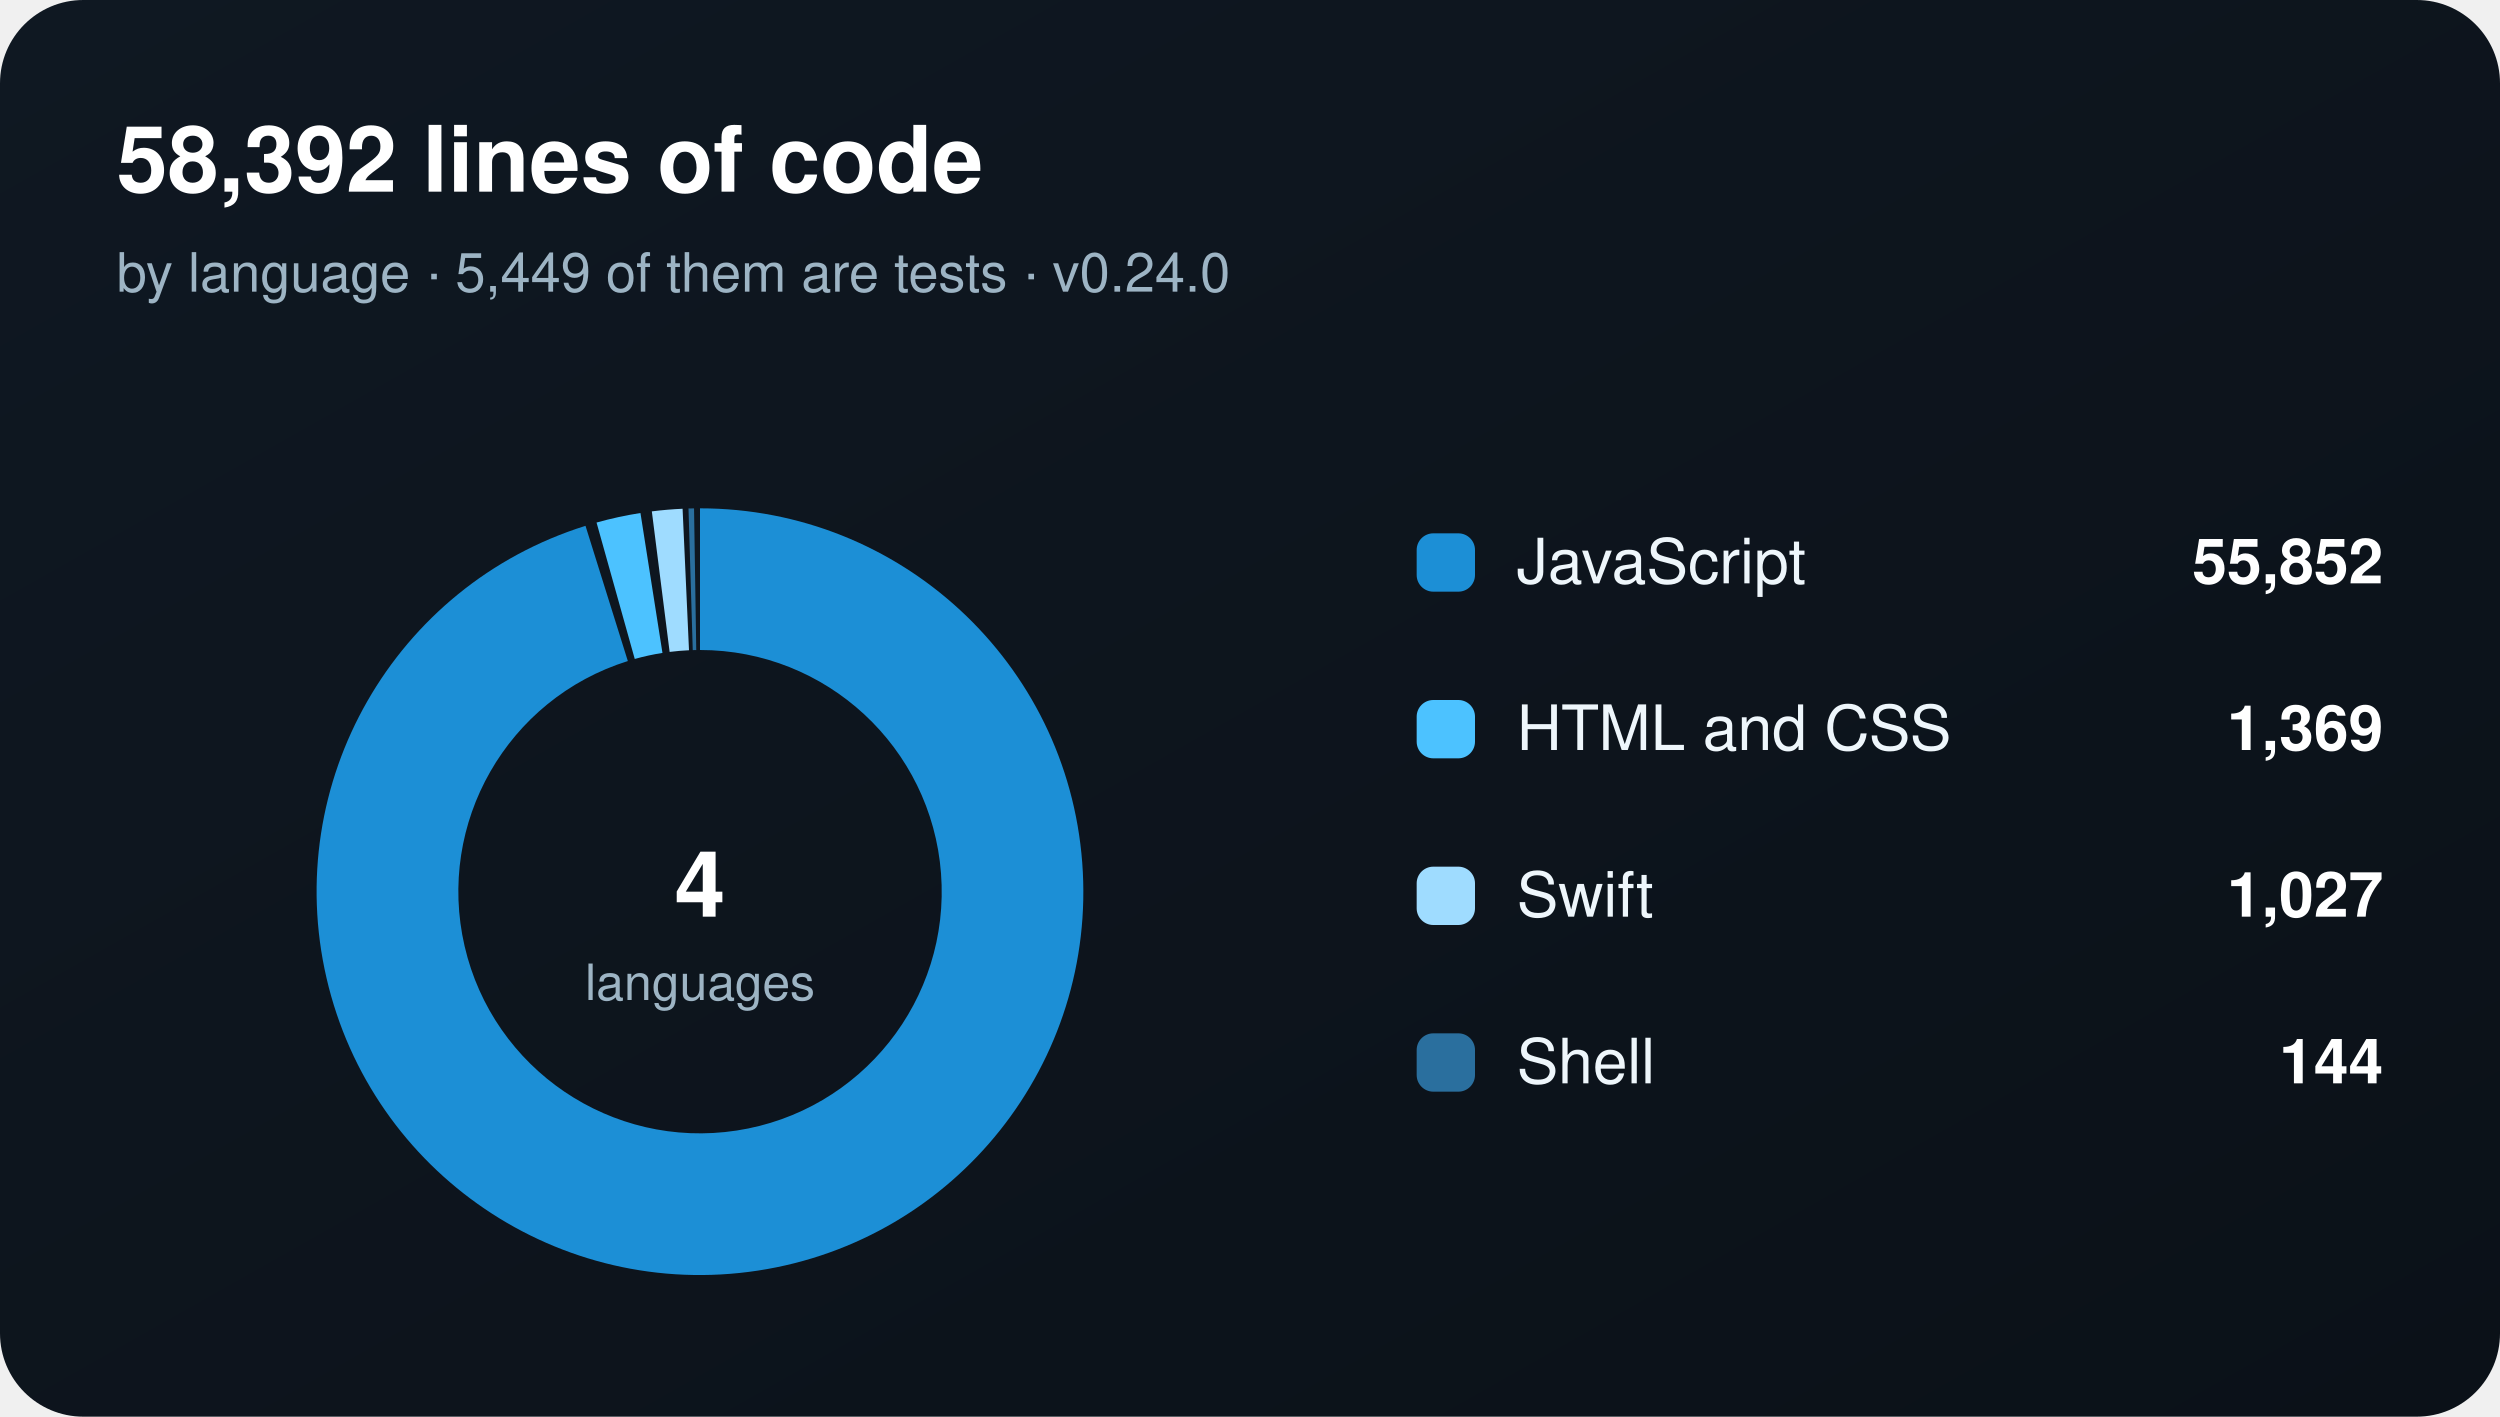
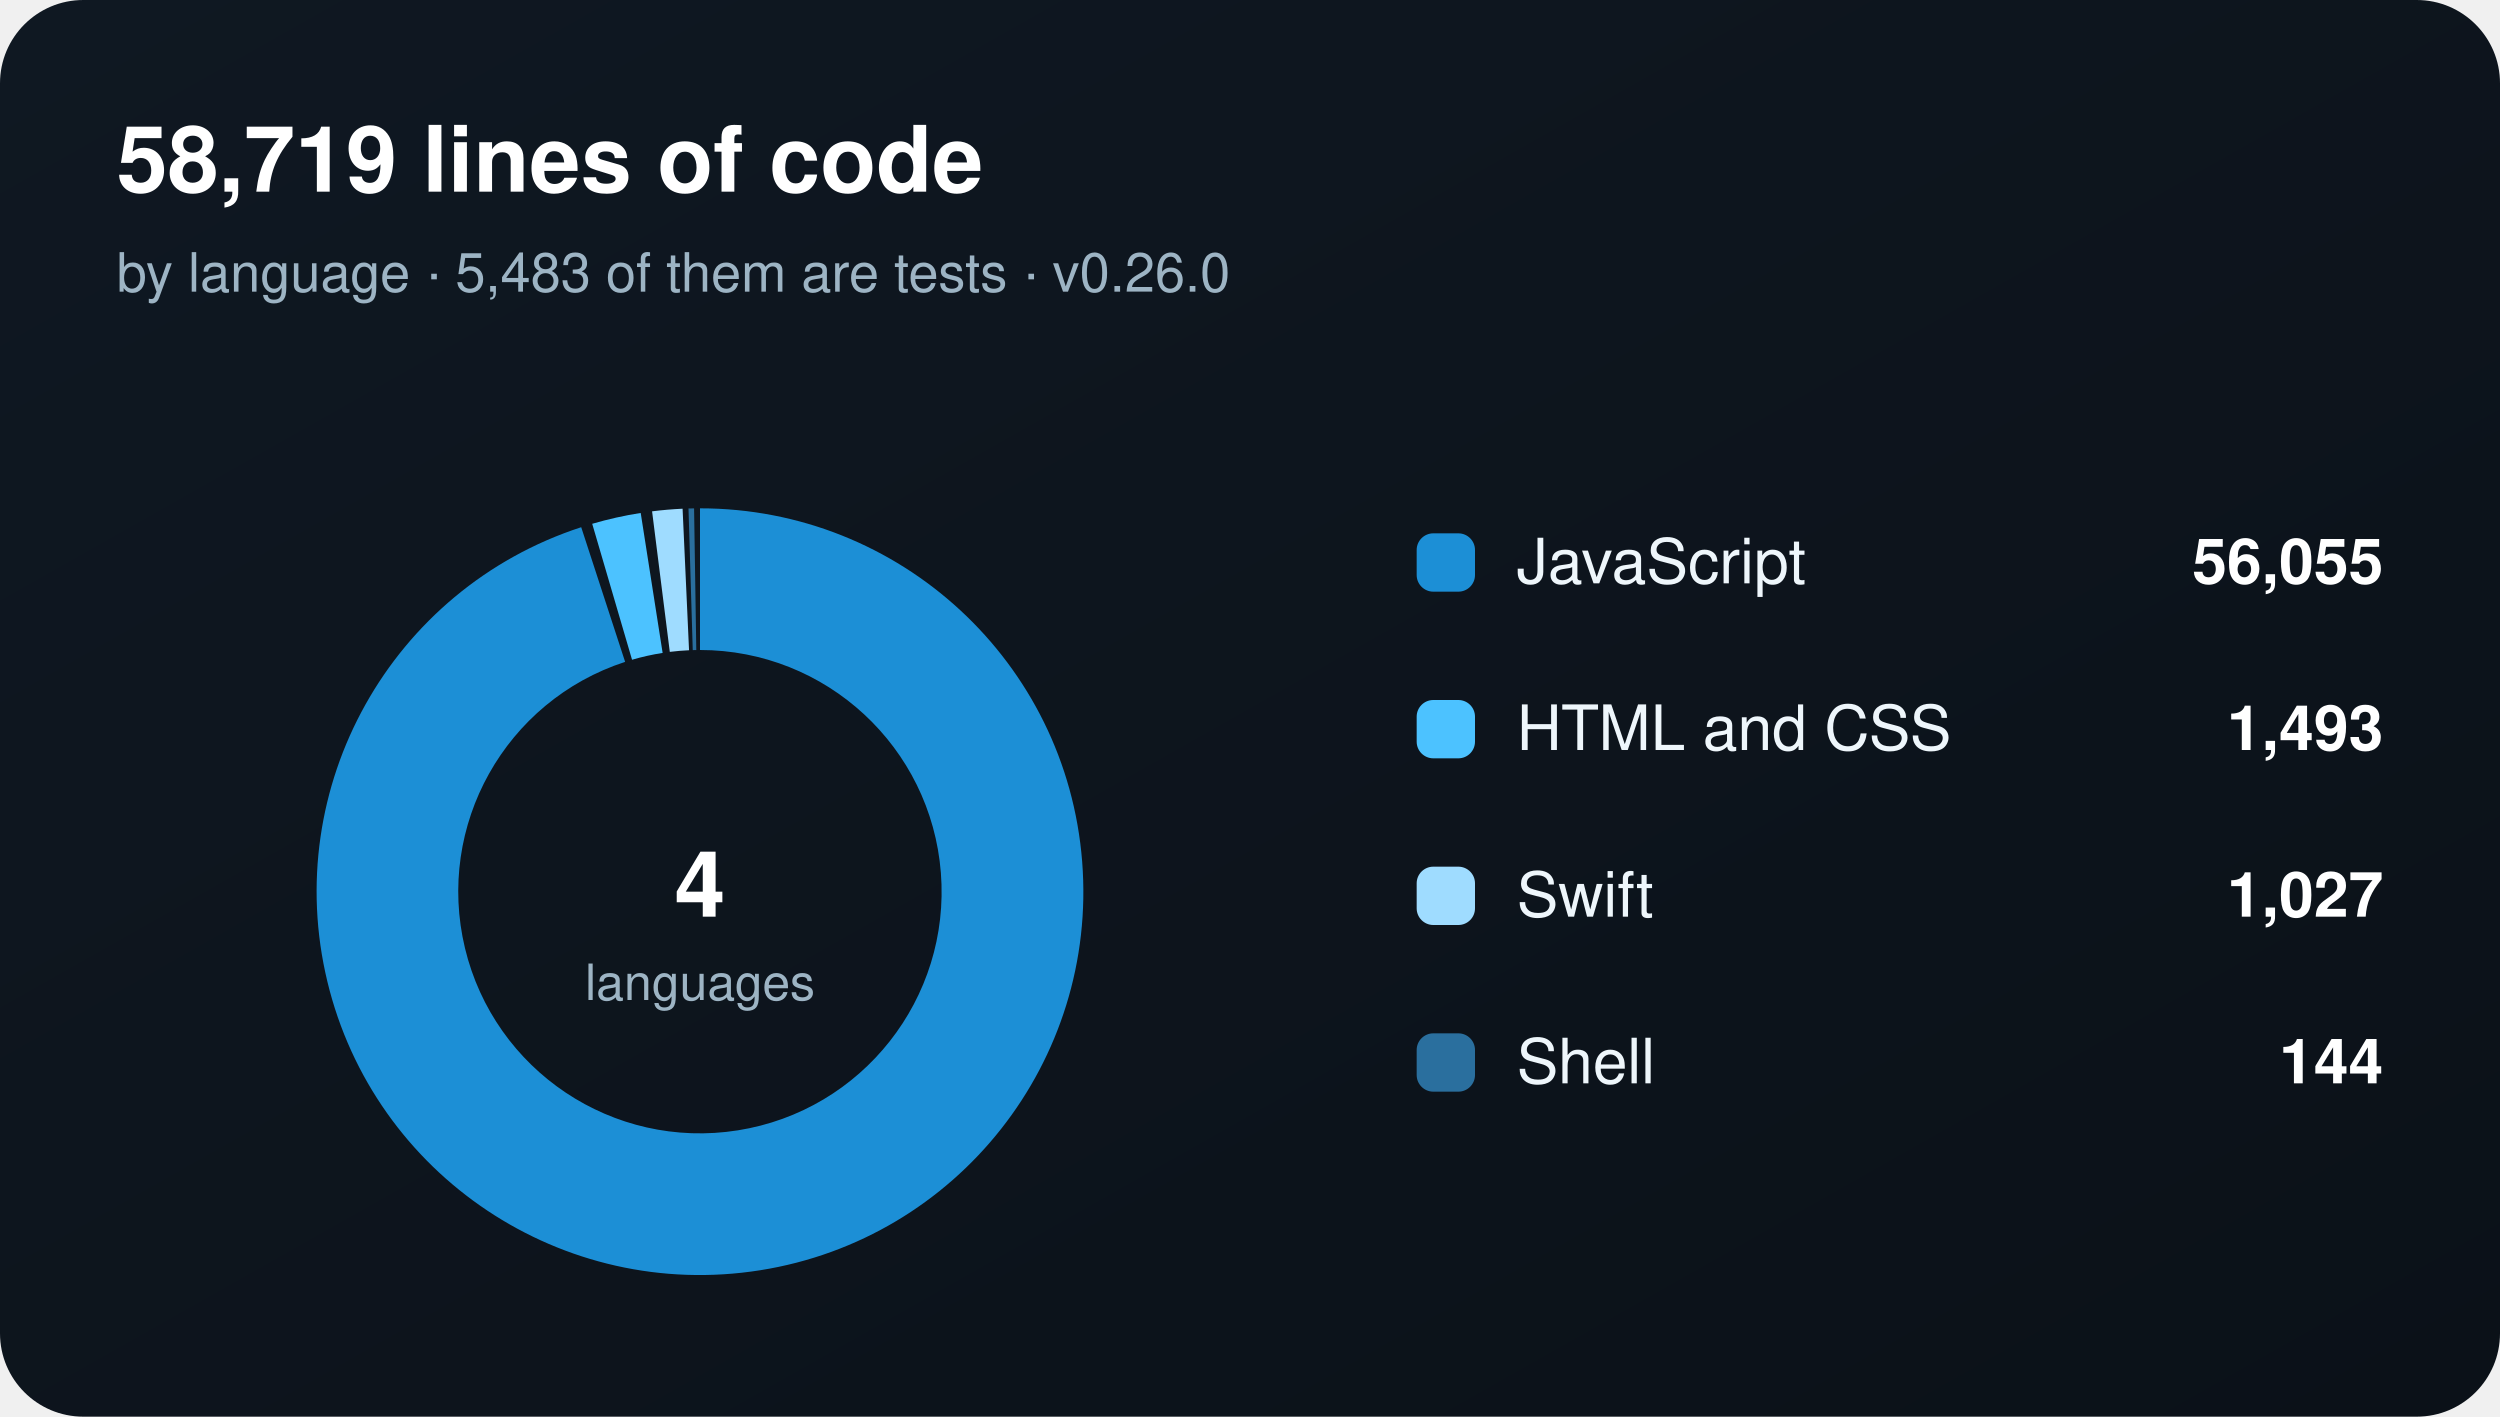
- <svg xmlns="http://www.w3.org/2000/svg" viewBox="0 0 600 340" width="600" height="340" role="img" aria-label="Donut chart: 58392 lines of code by language">
+ <svg xmlns="http://www.w3.org/2000/svg" viewBox="0 0 600 340" width="600" height="340" role="img" aria-label="Donut chart: 58719 lines of code by language">
  <defs>
    <linearGradient id="card" x1="0" y1="0" x2="1" y2="1">
      <stop offset="0" stop-color="#0f1822" />
      <stop offset="1" stop-color="#0b1118" />
    </linearGradient>
  </defs>
  <g font-family="-apple-system, BlinkMacSystemFont, 'SF Pro Text', 'Segoe UI', Helvetica, Arial, sans-serif">
    <rect width="600" height="340" rx="20" fill="url(#card)" />
-     <text x="28" y="46" fill="#fff" font-size="22" font-weight="700">58,392 lines of code</text>
-     <text x="28" y="70" fill="#9db4c4" font-size="13">by language · 5,449 of them are tests · v0.24.0</text>
-     <path d="M168.00 122.00 A92 92 0 1 1 140.52 126.20 L150.68 158.65 A58 58 0 1 0 168.00 156.00Z" fill="#1c8fd6" />
-     <path d="M143.17 125.41 A92 92 0 0 1 153.71 123.12 L158.99 156.70 A58 58 0 0 0 152.34 158.15Z" fill="#4cc2ff" />
-     <path d="M156.44 122.73 A92 92 0 0 1 163.82 122.10 L165.36 156.06 A58 58 0 0 0 160.71 156.46Z" fill="#9fdcff" />
-     <path d="M166.57 122.01 A92 92 0 0 1 165.24 122.04 L166.26 156.03 A58 58 0 0 0 167.10 156.01Z" fill="#2a6f9e" />
+     <text x="28" y="46" fill="#fff" font-size="22" font-weight="700">58,719 lines of code</text>
+     <text x="28" y="70" fill="#9db4c4" font-size="13">by language · 5,483 of them are tests · v0.26.0</text>
+     <path d="M168.00 122.00 A92 92 0 1 1 139.49 126.53 L150.03 158.85 A58 58 0 1 0 168.00 156.00Z" fill="#1c8fd6" />
+     <path d="M142.13 125.71 A92 92 0 0 1 153.77 123.11 L159.03 156.70 A58 58 0 0 0 151.69 158.34Z" fill="#4cc2ff" />
+     <path d="M156.50 122.72 A92 92 0 0 1 163.82 122.09 L165.37 156.06 A58 58 0 0 0 160.75 156.45Z" fill="#9fdcff" />
+     <path d="M166.58 122.01 A92 92 0 0 1 165.24 122.04 L166.26 156.03 A58 58 0 0 0 167.11 156.01Z" fill="#2a6f9e" />
    <text x="168" y="220" fill="#fff" font-size="22" font-weight="700" text-anchor="middle">4</text>
    <text x="168" y="240" fill="#9db4c4" font-size="12" text-anchor="middle">languages</text>
    <rect x="340" y="128" width="14" height="14" rx="4" fill="#1c8fd6" />
    <text x="364" y="140" fill="#eef6fb" font-size="15">JavaScript</text>
-     <text x="572" y="140" fill="#fff" font-size="15" font-weight="700" text-anchor="end">55,852</text>
+     <text x="572" y="140" fill="#fff" font-size="15" font-weight="700" text-anchor="end">56,055</text>
    <rect x="340" y="168" width="14" height="14" rx="4" fill="#4cc2ff" />
    <text x="364" y="180" fill="#eef6fb" font-size="15">HTML and CSS</text>
-     <text x="572" y="180" fill="#fff" font-size="15" font-weight="700" text-anchor="end">1,369</text>
+     <text x="572" y="180" fill="#fff" font-size="15" font-weight="700" text-anchor="end">1,493</text>
    <rect x="340" y="208" width="14" height="14" rx="4" fill="#9fdcff" />
    <text x="364" y="220" fill="#eef6fb" font-size="15">Swift</text>
    <text x="572" y="220" fill="#fff" font-size="15" font-weight="700" text-anchor="end">1,027</text>
    <rect x="340" y="248" width="14" height="14" rx="4" fill="#2a6f9e" />
    <text x="364" y="260" fill="#eef6fb" font-size="15">Shell</text>
    <text x="572" y="260" fill="#fff" font-size="15" font-weight="700" text-anchor="end">144</text>
  </g>
</svg>
